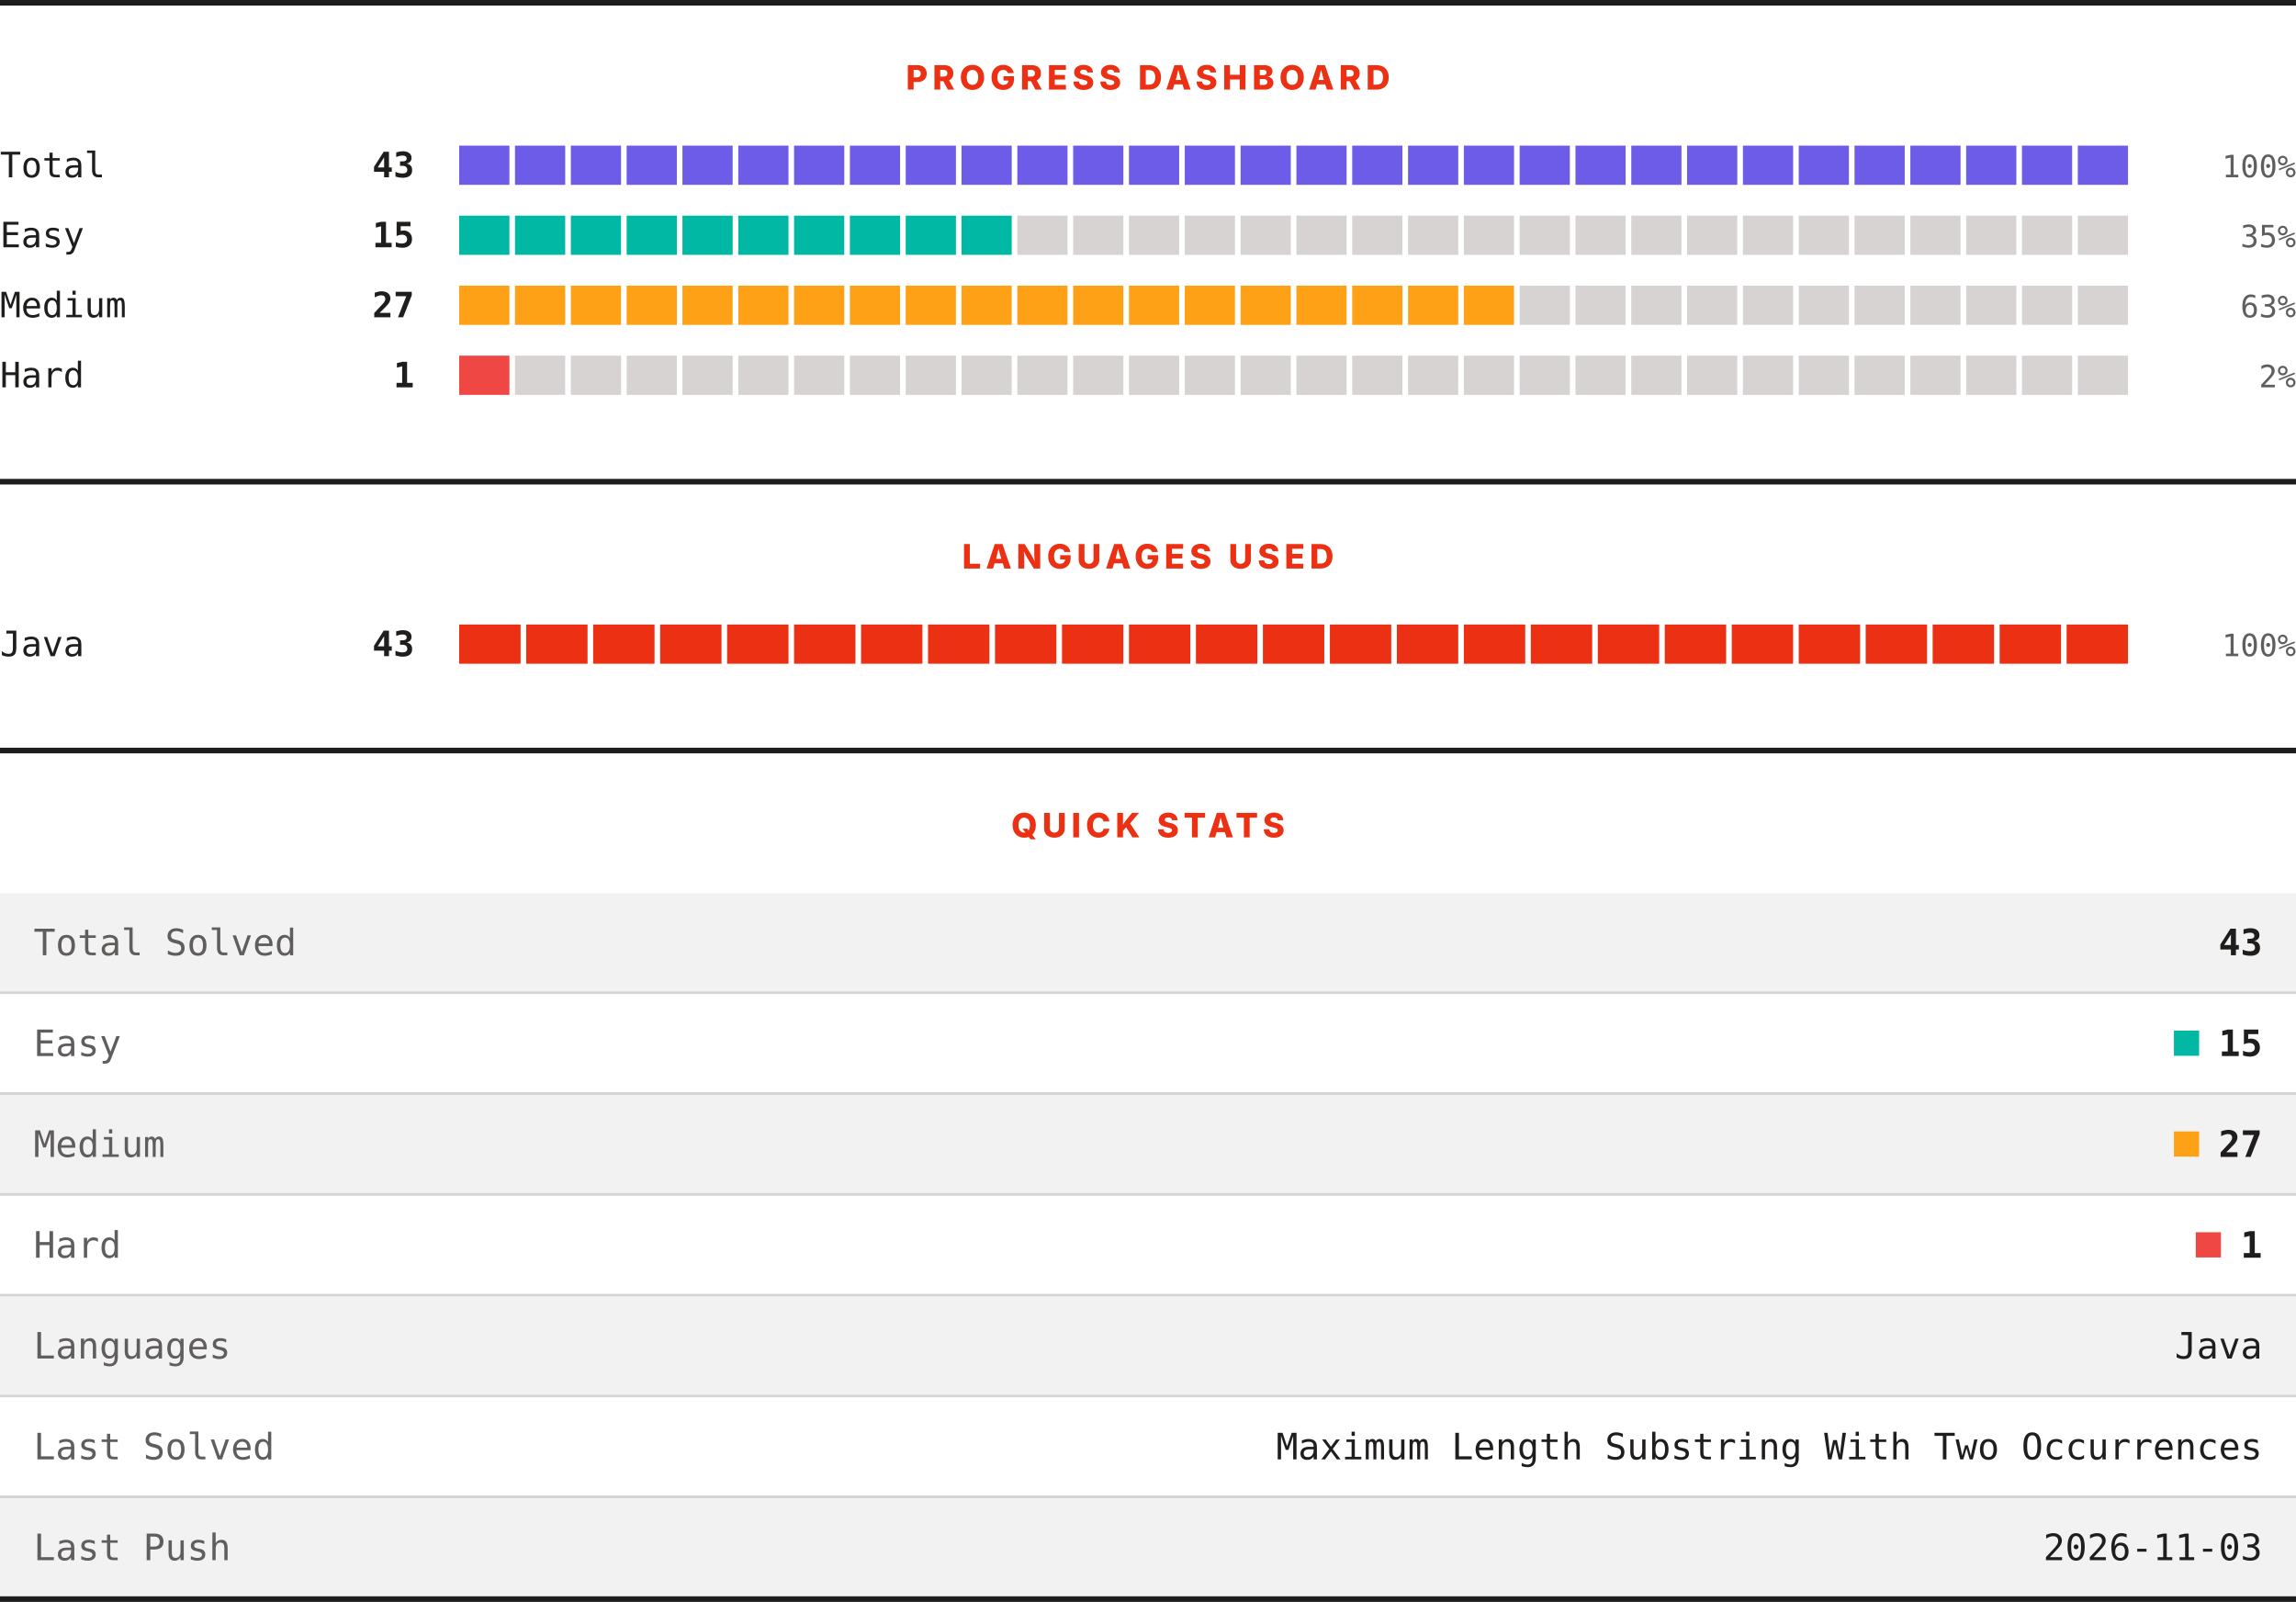
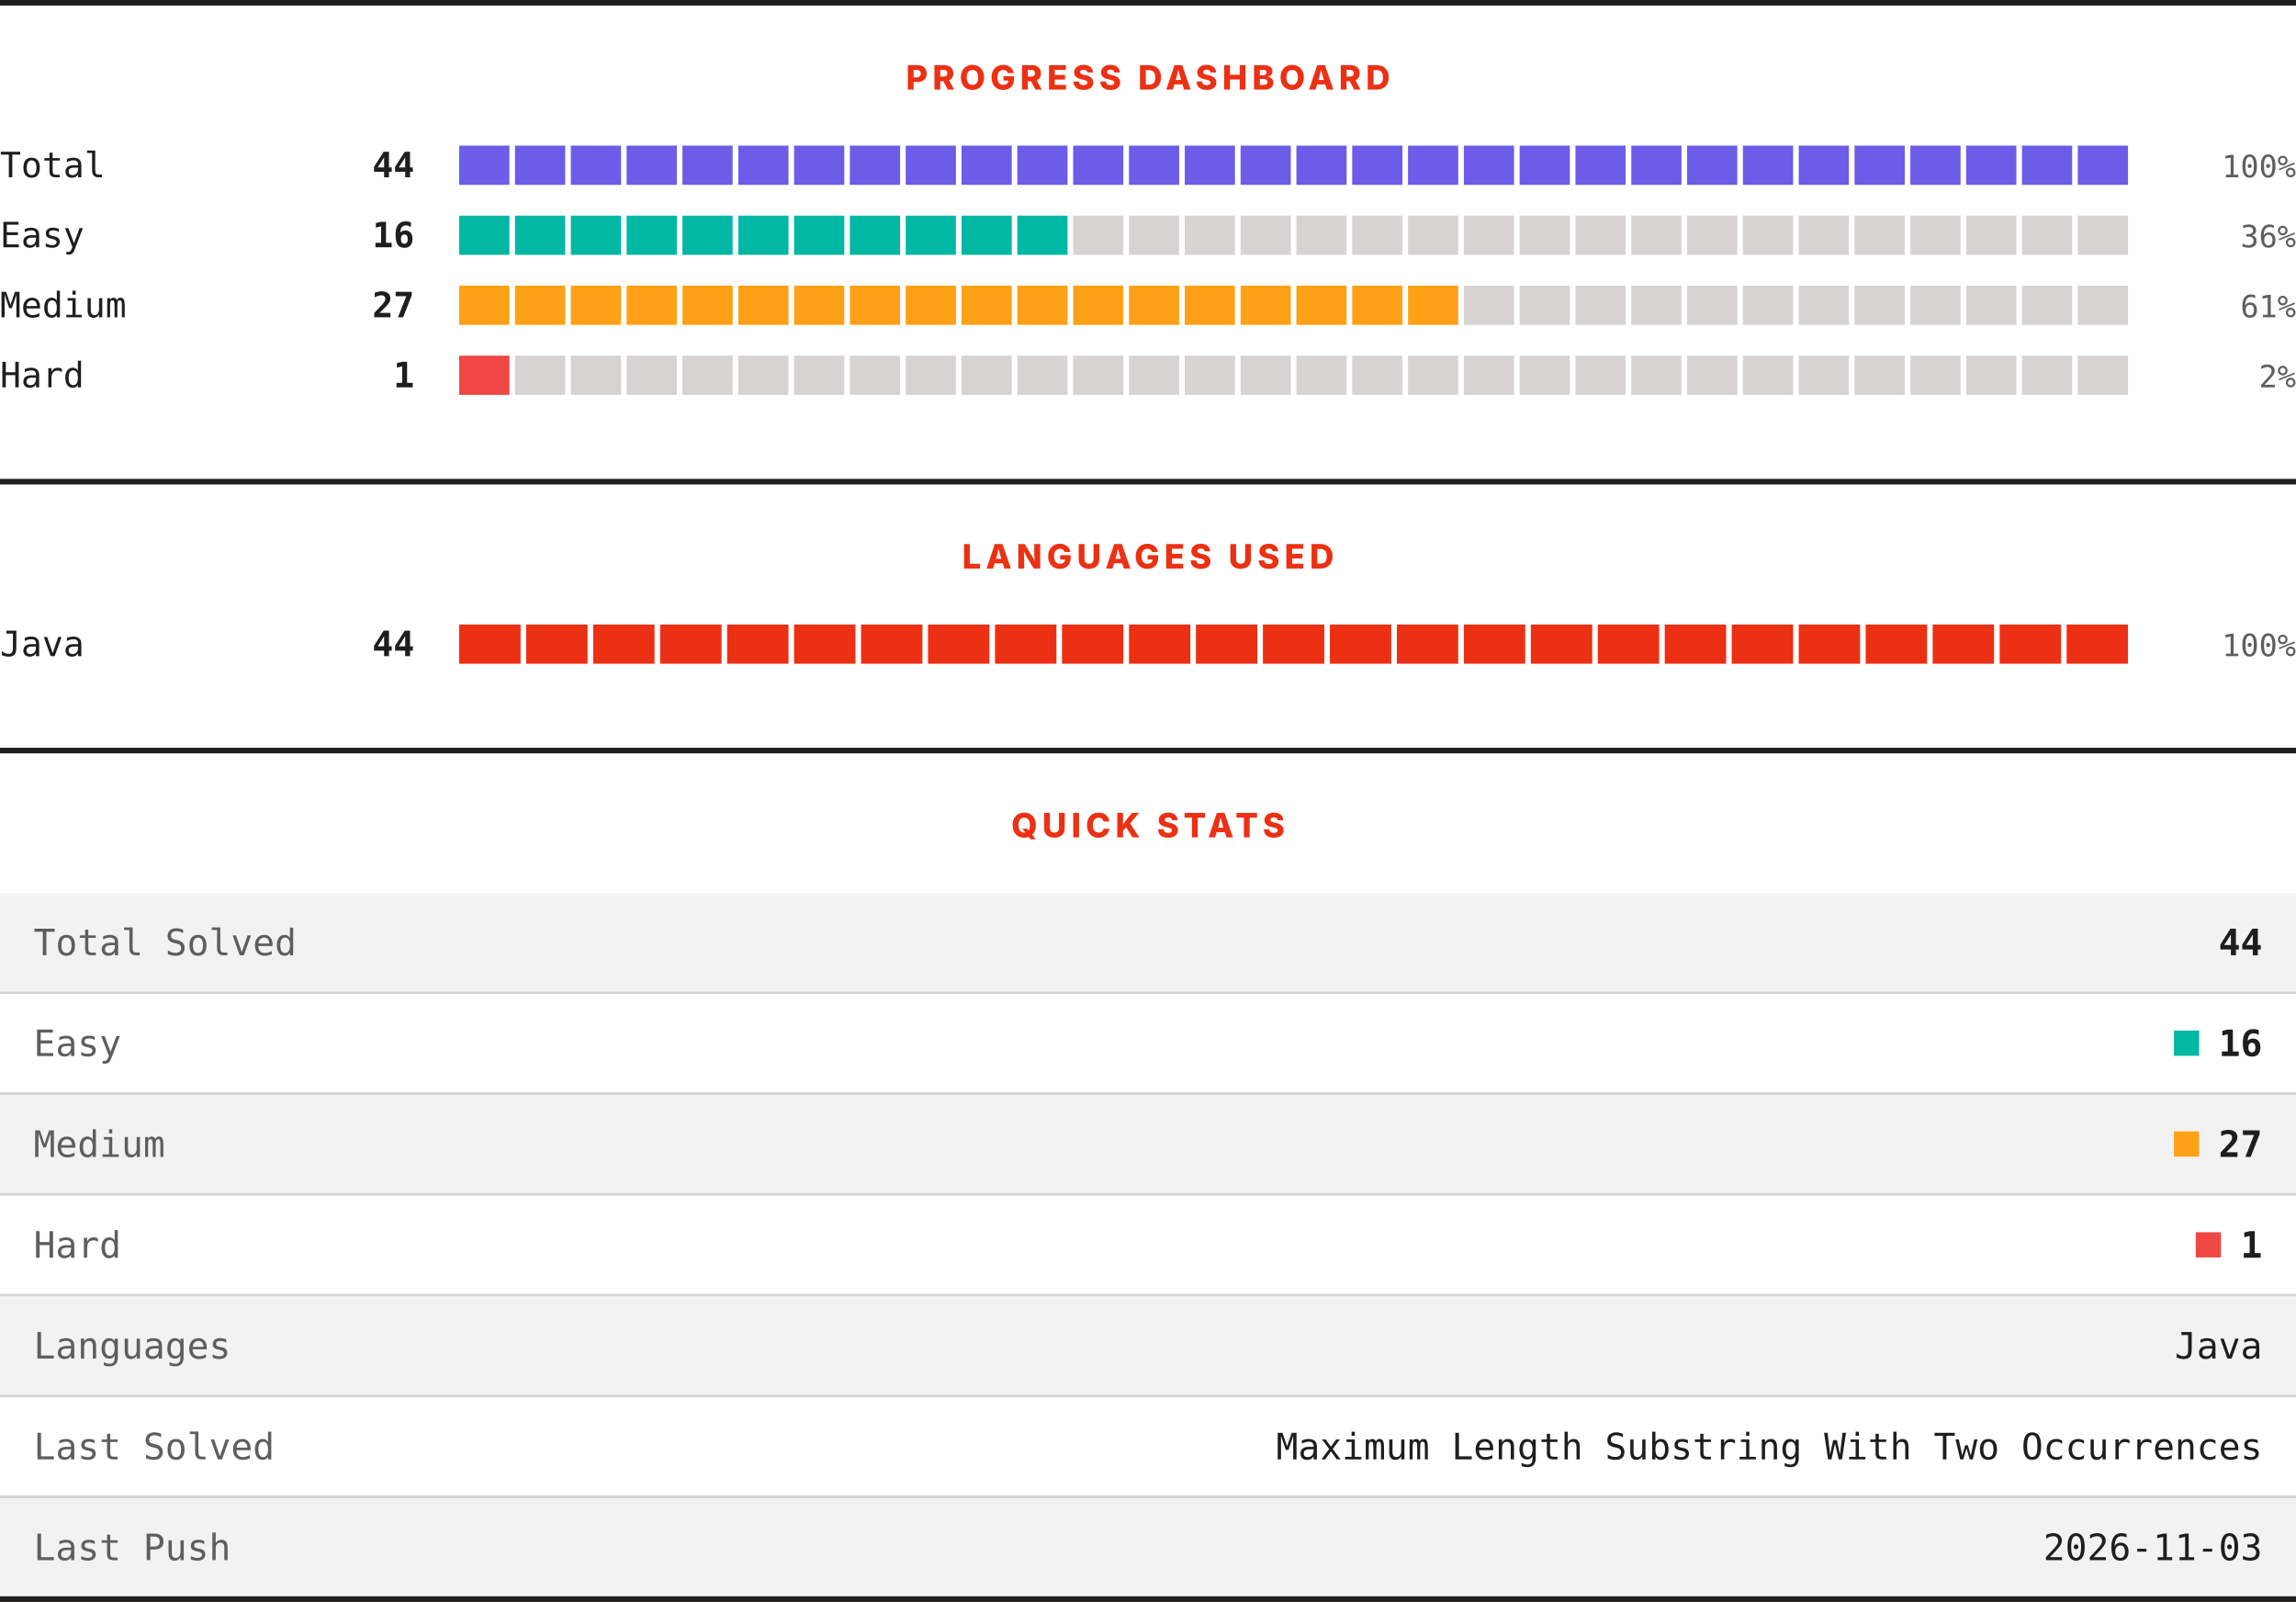
<svg xmlns="http://www.w3.org/2000/svg" width="820" height="572" viewBox="0 0 820 572" role="img" aria-label="LeetCode progress, languages and quick stats">
  <rect width="820" height="572" fill="#ffffff" />
  <rect x="0" y="0" width="820" height="2" fill="#201e1d" />
  <text x="410" y="32" text-anchor="middle" font-family="Archivo, system-ui, -apple-system, Segoe UI, sans-serif" font-size="12" font-weight="800" letter-spacing="1.68" fill="#ec3013">PROGRESS DASHBOARD</text>
  <text x="0" y="63.3" font-family="ui-monospace, SFMono-Regular, Menlo, Consolas, monospace" font-size="12.5" fill="#201e1d">Total</text>
-   <text x="148" y="63.3" text-anchor="end" font-family="ui-monospace, SFMono-Regular, Menlo, Consolas, monospace" font-size="12.5" font-weight="700" fill="#201e1d">43</text>
+   <text x="148" y="63.3" text-anchor="end" font-family="ui-monospace, SFMono-Regular, Menlo, Consolas, monospace" font-size="12.5" font-weight="700" fill="#201e1d">44</text>
  <rect x="164.00" y="52" width="17.93" height="14" fill="#6c5ce7" />
  <rect x="183.93" y="52" width="17.93" height="14" fill="#6c5ce7" />
  <rect x="203.87" y="52" width="17.93" height="14" fill="#6c5ce7" />
  <rect x="223.80" y="52" width="17.93" height="14" fill="#6c5ce7" />
  <rect x="243.73" y="52" width="17.93" height="14" fill="#6c5ce7" />
  <rect x="263.67" y="52" width="17.93" height="14" fill="#6c5ce7" />
  <rect x="283.60" y="52" width="17.93" height="14" fill="#6c5ce7" />
  <rect x="303.53" y="52" width="17.93" height="14" fill="#6c5ce7" />
  <rect x="323.47" y="52" width="17.93" height="14" fill="#6c5ce7" />
  <rect x="343.40" y="52" width="17.93" height="14" fill="#6c5ce7" />
  <rect x="363.33" y="52" width="17.93" height="14" fill="#6c5ce7" />
  <rect x="383.27" y="52" width="17.93" height="14" fill="#6c5ce7" />
  <rect x="403.20" y="52" width="17.93" height="14" fill="#6c5ce7" />
  <rect x="423.13" y="52" width="17.93" height="14" fill="#6c5ce7" />
  <rect x="443.07" y="52" width="17.93" height="14" fill="#6c5ce7" />
  <rect x="463.00" y="52" width="17.93" height="14" fill="#6c5ce7" />
  <rect x="482.93" y="52" width="17.93" height="14" fill="#6c5ce7" />
  <rect x="502.87" y="52" width="17.93" height="14" fill="#6c5ce7" />
  <rect x="522.80" y="52" width="17.93" height="14" fill="#6c5ce7" />
  <rect x="542.73" y="52" width="17.93" height="14" fill="#6c5ce7" />
  <rect x="562.67" y="52" width="17.93" height="14" fill="#6c5ce7" />
  <rect x="582.60" y="52" width="17.93" height="14" fill="#6c5ce7" />
  <rect x="602.53" y="52" width="17.93" height="14" fill="#6c5ce7" />
  <rect x="622.47" y="52" width="17.93" height="14" fill="#6c5ce7" />
  <rect x="642.40" y="52" width="17.93" height="14" fill="#6c5ce7" />
  <rect x="662.33" y="52" width="17.93" height="14" fill="#6c5ce7" />
  <rect x="682.27" y="52" width="17.93" height="14" fill="#6c5ce7" />
  <rect x="702.20" y="52" width="17.93" height="14" fill="#6c5ce7" />
  <rect x="722.13" y="52" width="17.93" height="14" fill="#6c5ce7" />
  <rect x="742.07" y="52" width="17.93" height="14" fill="#6c5ce7" />
  <text x="820" y="63.3" text-anchor="end" font-family="ui-monospace, SFMono-Regular, Menlo, Consolas, monospace" font-size="11" fill="#605d5d">100%</text>
  <text x="0" y="88.3" font-family="ui-monospace, SFMono-Regular, Menlo, Consolas, monospace" font-size="12.5" fill="#201e1d">Easy</text>
-   <text x="148" y="88.3" text-anchor="end" font-family="ui-monospace, SFMono-Regular, Menlo, Consolas, monospace" font-size="12.5" font-weight="700" fill="#201e1d">15</text>
+   <text x="148" y="88.3" text-anchor="end" font-family="ui-monospace, SFMono-Regular, Menlo, Consolas, monospace" font-size="12.5" font-weight="700" fill="#201e1d">16</text>
  <rect x="164.00" y="77" width="17.93" height="14" fill="#00b8a3" />
  <rect x="183.93" y="77" width="17.93" height="14" fill="#00b8a3" />
  <rect x="203.87" y="77" width="17.93" height="14" fill="#00b8a3" />
  <rect x="223.80" y="77" width="17.93" height="14" fill="#00b8a3" />
  <rect x="243.73" y="77" width="17.93" height="14" fill="#00b8a3" />
  <rect x="263.67" y="77" width="17.93" height="14" fill="#00b8a3" />
  <rect x="283.60" y="77" width="17.93" height="14" fill="#00b8a3" />
  <rect x="303.53" y="77" width="17.93" height="14" fill="#00b8a3" />
  <rect x="323.47" y="77" width="17.93" height="14" fill="#00b8a3" />
  <rect x="343.40" y="77" width="17.93" height="14" fill="#00b8a3" />
-   <rect x="363.33" y="77" width="17.93" height="14" fill="#d7d3d3" />
+   <rect x="363.33" y="77" width="17.93" height="14" fill="#00b8a3" />
  <rect x="383.27" y="77" width="17.93" height="14" fill="#d7d3d3" />
  <rect x="403.20" y="77" width="17.93" height="14" fill="#d7d3d3" />
  <rect x="423.13" y="77" width="17.93" height="14" fill="#d7d3d3" />
  <rect x="443.07" y="77" width="17.93" height="14" fill="#d7d3d3" />
  <rect x="463.00" y="77" width="17.93" height="14" fill="#d7d3d3" />
  <rect x="482.93" y="77" width="17.93" height="14" fill="#d7d3d3" />
  <rect x="502.87" y="77" width="17.93" height="14" fill="#d7d3d3" />
  <rect x="522.80" y="77" width="17.93" height="14" fill="#d7d3d3" />
  <rect x="542.73" y="77" width="17.93" height="14" fill="#d7d3d3" />
  <rect x="562.67" y="77" width="17.93" height="14" fill="#d7d3d3" />
  <rect x="582.60" y="77" width="17.93" height="14" fill="#d7d3d3" />
  <rect x="602.53" y="77" width="17.93" height="14" fill="#d7d3d3" />
  <rect x="622.47" y="77" width="17.93" height="14" fill="#d7d3d3" />
  <rect x="642.40" y="77" width="17.93" height="14" fill="#d7d3d3" />
  <rect x="662.33" y="77" width="17.93" height="14" fill="#d7d3d3" />
  <rect x="682.27" y="77" width="17.93" height="14" fill="#d7d3d3" />
  <rect x="702.20" y="77" width="17.93" height="14" fill="#d7d3d3" />
  <rect x="722.13" y="77" width="17.93" height="14" fill="#d7d3d3" />
  <rect x="742.07" y="77" width="17.93" height="14" fill="#d7d3d3" />
-   <text x="820" y="88.3" text-anchor="end" font-family="ui-monospace, SFMono-Regular, Menlo, Consolas, monospace" font-size="11" fill="#605d5d">35%</text>
+   <text x="820" y="88.3" text-anchor="end" font-family="ui-monospace, SFMono-Regular, Menlo, Consolas, monospace" font-size="11" fill="#605d5d">36%</text>
  <text x="0" y="113.3" font-family="ui-monospace, SFMono-Regular, Menlo, Consolas, monospace" font-size="12.5" fill="#201e1d">Medium</text>
  <text x="148" y="113.3" text-anchor="end" font-family="ui-monospace, SFMono-Regular, Menlo, Consolas, monospace" font-size="12.5" font-weight="700" fill="#201e1d">27</text>
  <rect x="164.00" y="102" width="17.93" height="14" fill="#ffa116" />
  <rect x="183.93" y="102" width="17.93" height="14" fill="#ffa116" />
  <rect x="203.87" y="102" width="17.93" height="14" fill="#ffa116" />
  <rect x="223.80" y="102" width="17.93" height="14" fill="#ffa116" />
  <rect x="243.73" y="102" width="17.93" height="14" fill="#ffa116" />
  <rect x="263.67" y="102" width="17.93" height="14" fill="#ffa116" />
  <rect x="283.60" y="102" width="17.93" height="14" fill="#ffa116" />
  <rect x="303.53" y="102" width="17.93" height="14" fill="#ffa116" />
  <rect x="323.47" y="102" width="17.93" height="14" fill="#ffa116" />
  <rect x="343.40" y="102" width="17.93" height="14" fill="#ffa116" />
  <rect x="363.33" y="102" width="17.93" height="14" fill="#ffa116" />
  <rect x="383.27" y="102" width="17.93" height="14" fill="#ffa116" />
  <rect x="403.20" y="102" width="17.93" height="14" fill="#ffa116" />
  <rect x="423.13" y="102" width="17.93" height="14" fill="#ffa116" />
  <rect x="443.07" y="102" width="17.93" height="14" fill="#ffa116" />
  <rect x="463.00" y="102" width="17.93" height="14" fill="#ffa116" />
  <rect x="482.93" y="102" width="17.93" height="14" fill="#ffa116" />
  <rect x="502.87" y="102" width="17.93" height="14" fill="#ffa116" />
-   <rect x="522.80" y="102" width="17.93" height="14" fill="#ffa116" />
+   <rect x="522.80" y="102" width="17.93" height="14" fill="#d7d3d3" />
  <rect x="542.73" y="102" width="17.93" height="14" fill="#d7d3d3" />
  <rect x="562.67" y="102" width="17.93" height="14" fill="#d7d3d3" />
  <rect x="582.60" y="102" width="17.93" height="14" fill="#d7d3d3" />
  <rect x="602.53" y="102" width="17.93" height="14" fill="#d7d3d3" />
  <rect x="622.47" y="102" width="17.93" height="14" fill="#d7d3d3" />
  <rect x="642.40" y="102" width="17.93" height="14" fill="#d7d3d3" />
  <rect x="662.33" y="102" width="17.93" height="14" fill="#d7d3d3" />
  <rect x="682.27" y="102" width="17.93" height="14" fill="#d7d3d3" />
  <rect x="702.20" y="102" width="17.93" height="14" fill="#d7d3d3" />
  <rect x="722.13" y="102" width="17.93" height="14" fill="#d7d3d3" />
  <rect x="742.07" y="102" width="17.93" height="14" fill="#d7d3d3" />
-   <text x="820" y="113.3" text-anchor="end" font-family="ui-monospace, SFMono-Regular, Menlo, Consolas, monospace" font-size="11" fill="#605d5d">63%</text>
+   <text x="820" y="113.3" text-anchor="end" font-family="ui-monospace, SFMono-Regular, Menlo, Consolas, monospace" font-size="11" fill="#605d5d">61%</text>
  <text x="0" y="138.3" font-family="ui-monospace, SFMono-Regular, Menlo, Consolas, monospace" font-size="12.5" fill="#201e1d">Hard</text>
  <text x="148" y="138.3" text-anchor="end" font-family="ui-monospace, SFMono-Regular, Menlo, Consolas, monospace" font-size="12.5" font-weight="700" fill="#201e1d">1</text>
  <rect x="164.00" y="127" width="17.93" height="14" fill="#ef4743" />
  <rect x="183.93" y="127" width="17.93" height="14" fill="#d7d3d3" />
  <rect x="203.87" y="127" width="17.93" height="14" fill="#d7d3d3" />
  <rect x="223.80" y="127" width="17.93" height="14" fill="#d7d3d3" />
  <rect x="243.73" y="127" width="17.93" height="14" fill="#d7d3d3" />
  <rect x="263.67" y="127" width="17.93" height="14" fill="#d7d3d3" />
  <rect x="283.60" y="127" width="17.93" height="14" fill="#d7d3d3" />
  <rect x="303.53" y="127" width="17.93" height="14" fill="#d7d3d3" />
  <rect x="323.47" y="127" width="17.93" height="14" fill="#d7d3d3" />
  <rect x="343.40" y="127" width="17.93" height="14" fill="#d7d3d3" />
  <rect x="363.33" y="127" width="17.93" height="14" fill="#d7d3d3" />
  <rect x="383.27" y="127" width="17.93" height="14" fill="#d7d3d3" />
  <rect x="403.20" y="127" width="17.93" height="14" fill="#d7d3d3" />
  <rect x="423.13" y="127" width="17.93" height="14" fill="#d7d3d3" />
  <rect x="443.07" y="127" width="17.93" height="14" fill="#d7d3d3" />
  <rect x="463.00" y="127" width="17.93" height="14" fill="#d7d3d3" />
  <rect x="482.93" y="127" width="17.93" height="14" fill="#d7d3d3" />
  <rect x="502.87" y="127" width="17.93" height="14" fill="#d7d3d3" />
  <rect x="522.80" y="127" width="17.93" height="14" fill="#d7d3d3" />
  <rect x="542.73" y="127" width="17.93" height="14" fill="#d7d3d3" />
  <rect x="562.67" y="127" width="17.93" height="14" fill="#d7d3d3" />
  <rect x="582.60" y="127" width="17.93" height="14" fill="#d7d3d3" />
  <rect x="602.53" y="127" width="17.93" height="14" fill="#d7d3d3" />
  <rect x="622.47" y="127" width="17.93" height="14" fill="#d7d3d3" />
  <rect x="642.40" y="127" width="17.93" height="14" fill="#d7d3d3" />
  <rect x="662.33" y="127" width="17.93" height="14" fill="#d7d3d3" />
  <rect x="682.27" y="127" width="17.93" height="14" fill="#d7d3d3" />
  <rect x="702.20" y="127" width="17.93" height="14" fill="#d7d3d3" />
  <rect x="722.13" y="127" width="17.93" height="14" fill="#d7d3d3" />
  <rect x="742.07" y="127" width="17.93" height="14" fill="#d7d3d3" />
  <text x="820" y="138.3" text-anchor="end" font-family="ui-monospace, SFMono-Regular, Menlo, Consolas, monospace" font-size="11" fill="#605d5d">2%</text>
  <rect x="0" y="171" width="820" height="2" fill="#201e1d" />
  <text x="410" y="203" text-anchor="middle" font-family="Archivo, system-ui, -apple-system, Segoe UI, sans-serif" font-size="12" font-weight="800" letter-spacing="1.68" fill="#ec3013">LANGUAGES USED</text>
  <text x="0" y="234.3" font-family="ui-monospace, SFMono-Regular, Menlo, Consolas, monospace" font-size="12.5" fill="#201e1d">Java</text>
-   <text x="148" y="234.3" text-anchor="end" font-family="ui-monospace, SFMono-Regular, Menlo, Consolas, monospace" font-size="12.5" font-weight="700" fill="#201e1d">43</text>
+   <text x="148" y="234.3" text-anchor="end" font-family="ui-monospace, SFMono-Regular, Menlo, Consolas, monospace" font-size="12.5" font-weight="700" fill="#201e1d">44</text>
  <rect x="164.00" y="223" width="21.92" height="14" fill="#ec3013" />
  <rect x="187.92" y="223" width="21.92" height="14" fill="#ec3013" />
  <rect x="211.84" y="223" width="21.92" height="14" fill="#ec3013" />
  <rect x="235.76" y="223" width="21.92" height="14" fill="#ec3013" />
  <rect x="259.68" y="223" width="21.92" height="14" fill="#ec3013" />
  <rect x="283.60" y="223" width="21.92" height="14" fill="#ec3013" />
  <rect x="307.52" y="223" width="21.92" height="14" fill="#ec3013" />
  <rect x="331.44" y="223" width="21.92" height="14" fill="#ec3013" />
  <rect x="355.36" y="223" width="21.92" height="14" fill="#ec3013" />
  <rect x="379.28" y="223" width="21.92" height="14" fill="#ec3013" />
  <rect x="403.20" y="223" width="21.92" height="14" fill="#ec3013" />
  <rect x="427.12" y="223" width="21.92" height="14" fill="#ec3013" />
  <rect x="451.04" y="223" width="21.92" height="14" fill="#ec3013" />
  <rect x="474.96" y="223" width="21.92" height="14" fill="#ec3013" />
  <rect x="498.88" y="223" width="21.92" height="14" fill="#ec3013" />
  <rect x="522.80" y="223" width="21.92" height="14" fill="#ec3013" />
  <rect x="546.72" y="223" width="21.92" height="14" fill="#ec3013" />
  <rect x="570.64" y="223" width="21.92" height="14" fill="#ec3013" />
  <rect x="594.56" y="223" width="21.92" height="14" fill="#ec3013" />
  <rect x="618.48" y="223" width="21.92" height="14" fill="#ec3013" />
  <rect x="642.40" y="223" width="21.92" height="14" fill="#ec3013" />
  <rect x="666.32" y="223" width="21.92" height="14" fill="#ec3013" />
  <rect x="690.24" y="223" width="21.92" height="14" fill="#ec3013" />
  <rect x="714.16" y="223" width="21.92" height="14" fill="#ec3013" />
  <rect x="738.08" y="223" width="21.92" height="14" fill="#ec3013" />
  <text x="820" y="234.3" text-anchor="end" font-family="ui-monospace, SFMono-Regular, Menlo, Consolas, monospace" font-size="11" fill="#605d5d">100%</text>
  <rect x="0" y="267" width="820" height="2" fill="#201e1d" />
  <text x="410" y="299" text-anchor="middle" font-family="Archivo, system-ui, -apple-system, Segoe UI, sans-serif" font-size="12" font-weight="800" letter-spacing="1.68" fill="#ec3013">QUICK STATS</text>
  <rect x="0" y="319" width="820" height="35" fill="#f3f2f2" />
  <text x="12" y="341.1" font-family="ui-monospace, SFMono-Regular, Menlo, Consolas, monospace" font-size="13" fill="#605d5d">Total Solved</text>
-   <text x="808" y="341.1" text-anchor="end" font-family="ui-monospace, SFMono-Regular, Menlo, Consolas, monospace" font-size="13" font-weight="700" fill="#201e1d">43</text>
+   <text x="808" y="341.1" text-anchor="end" font-family="ui-monospace, SFMono-Regular, Menlo, Consolas, monospace" font-size="13" font-weight="700" fill="#201e1d">44</text>
  <rect x="0" y="354" width="820" height="1" fill="#d7d3d3" />
  <rect x="0" y="355" width="820" height="35" fill="#ffffff" />
  <text x="12" y="377.1" font-family="ui-monospace, SFMono-Regular, Menlo, Consolas, monospace" font-size="13" fill="#605d5d">Easy</text>
  <rect x="776.4" y="368" width="9" height="9" fill="#00b8a3" />
-   <text x="808" y="377.1" text-anchor="end" font-family="ui-monospace, SFMono-Regular, Menlo, Consolas, monospace" font-size="13" font-weight="700" fill="#201e1d">15</text>
+   <text x="808" y="377.1" text-anchor="end" font-family="ui-monospace, SFMono-Regular, Menlo, Consolas, monospace" font-size="13" font-weight="700" fill="#201e1d">16</text>
  <rect x="0" y="390" width="820" height="1" fill="#d7d3d3" />
  <rect x="0" y="391" width="820" height="35" fill="#f3f2f2" />
  <text x="12" y="413.1" font-family="ui-monospace, SFMono-Regular, Menlo, Consolas, monospace" font-size="13" fill="#605d5d">Medium</text>
  <rect x="776.4" y="404" width="9" height="9" fill="#ffa116" />
  <text x="808" y="413.1" text-anchor="end" font-family="ui-monospace, SFMono-Regular, Menlo, Consolas, monospace" font-size="13" font-weight="700" fill="#201e1d">27</text>
  <rect x="0" y="426" width="820" height="1" fill="#d7d3d3" />
  <rect x="0" y="427" width="820" height="35" fill="#ffffff" />
  <text x="12" y="449.1" font-family="ui-monospace, SFMono-Regular, Menlo, Consolas, monospace" font-size="13" fill="#605d5d">Hard</text>
  <rect x="784.2" y="440" width="9" height="9" fill="#ef4743" />
  <text x="808" y="449.1" text-anchor="end" font-family="ui-monospace, SFMono-Regular, Menlo, Consolas, monospace" font-size="13" font-weight="700" fill="#201e1d">1</text>
  <rect x="0" y="462" width="820" height="1" fill="#d7d3d3" />
  <rect x="0" y="463" width="820" height="35" fill="#f3f2f2" />
  <text x="12" y="485.1" font-family="ui-monospace, SFMono-Regular, Menlo, Consolas, monospace" font-size="13" fill="#605d5d">Languages</text>
  <text x="808" y="485.1" text-anchor="end" font-family="ui-monospace, SFMono-Regular, Menlo, Consolas, monospace" font-size="13" fill="#201e1d">Java</text>
  <rect x="0" y="498" width="820" height="1" fill="#d7d3d3" />
  <rect x="0" y="499" width="820" height="35" fill="#ffffff" />
  <text x="12" y="521.1" font-family="ui-monospace, SFMono-Regular, Menlo, Consolas, monospace" font-size="13" fill="#605d5d">Last Solved</text>
  <text x="808" y="521.1" text-anchor="end" font-family="ui-monospace, SFMono-Regular, Menlo, Consolas, monospace" font-size="13" fill="#201e1d">Maximum Length Substring With Two Occurrences</text>
  <rect x="0" y="534" width="820" height="1" fill="#d7d3d3" />
  <rect x="0" y="535" width="820" height="35" fill="#f3f2f2" />
  <text x="12" y="557.1" font-family="ui-monospace, SFMono-Regular, Menlo, Consolas, monospace" font-size="13" fill="#605d5d">Last Push</text>
  <text x="808" y="557.1" text-anchor="end" font-family="ui-monospace, SFMono-Regular, Menlo, Consolas, monospace" font-size="13" fill="#201e1d">2026-11-03</text>
  <rect x="0" y="570" width="820" height="2" fill="#201e1d" />
</svg>
